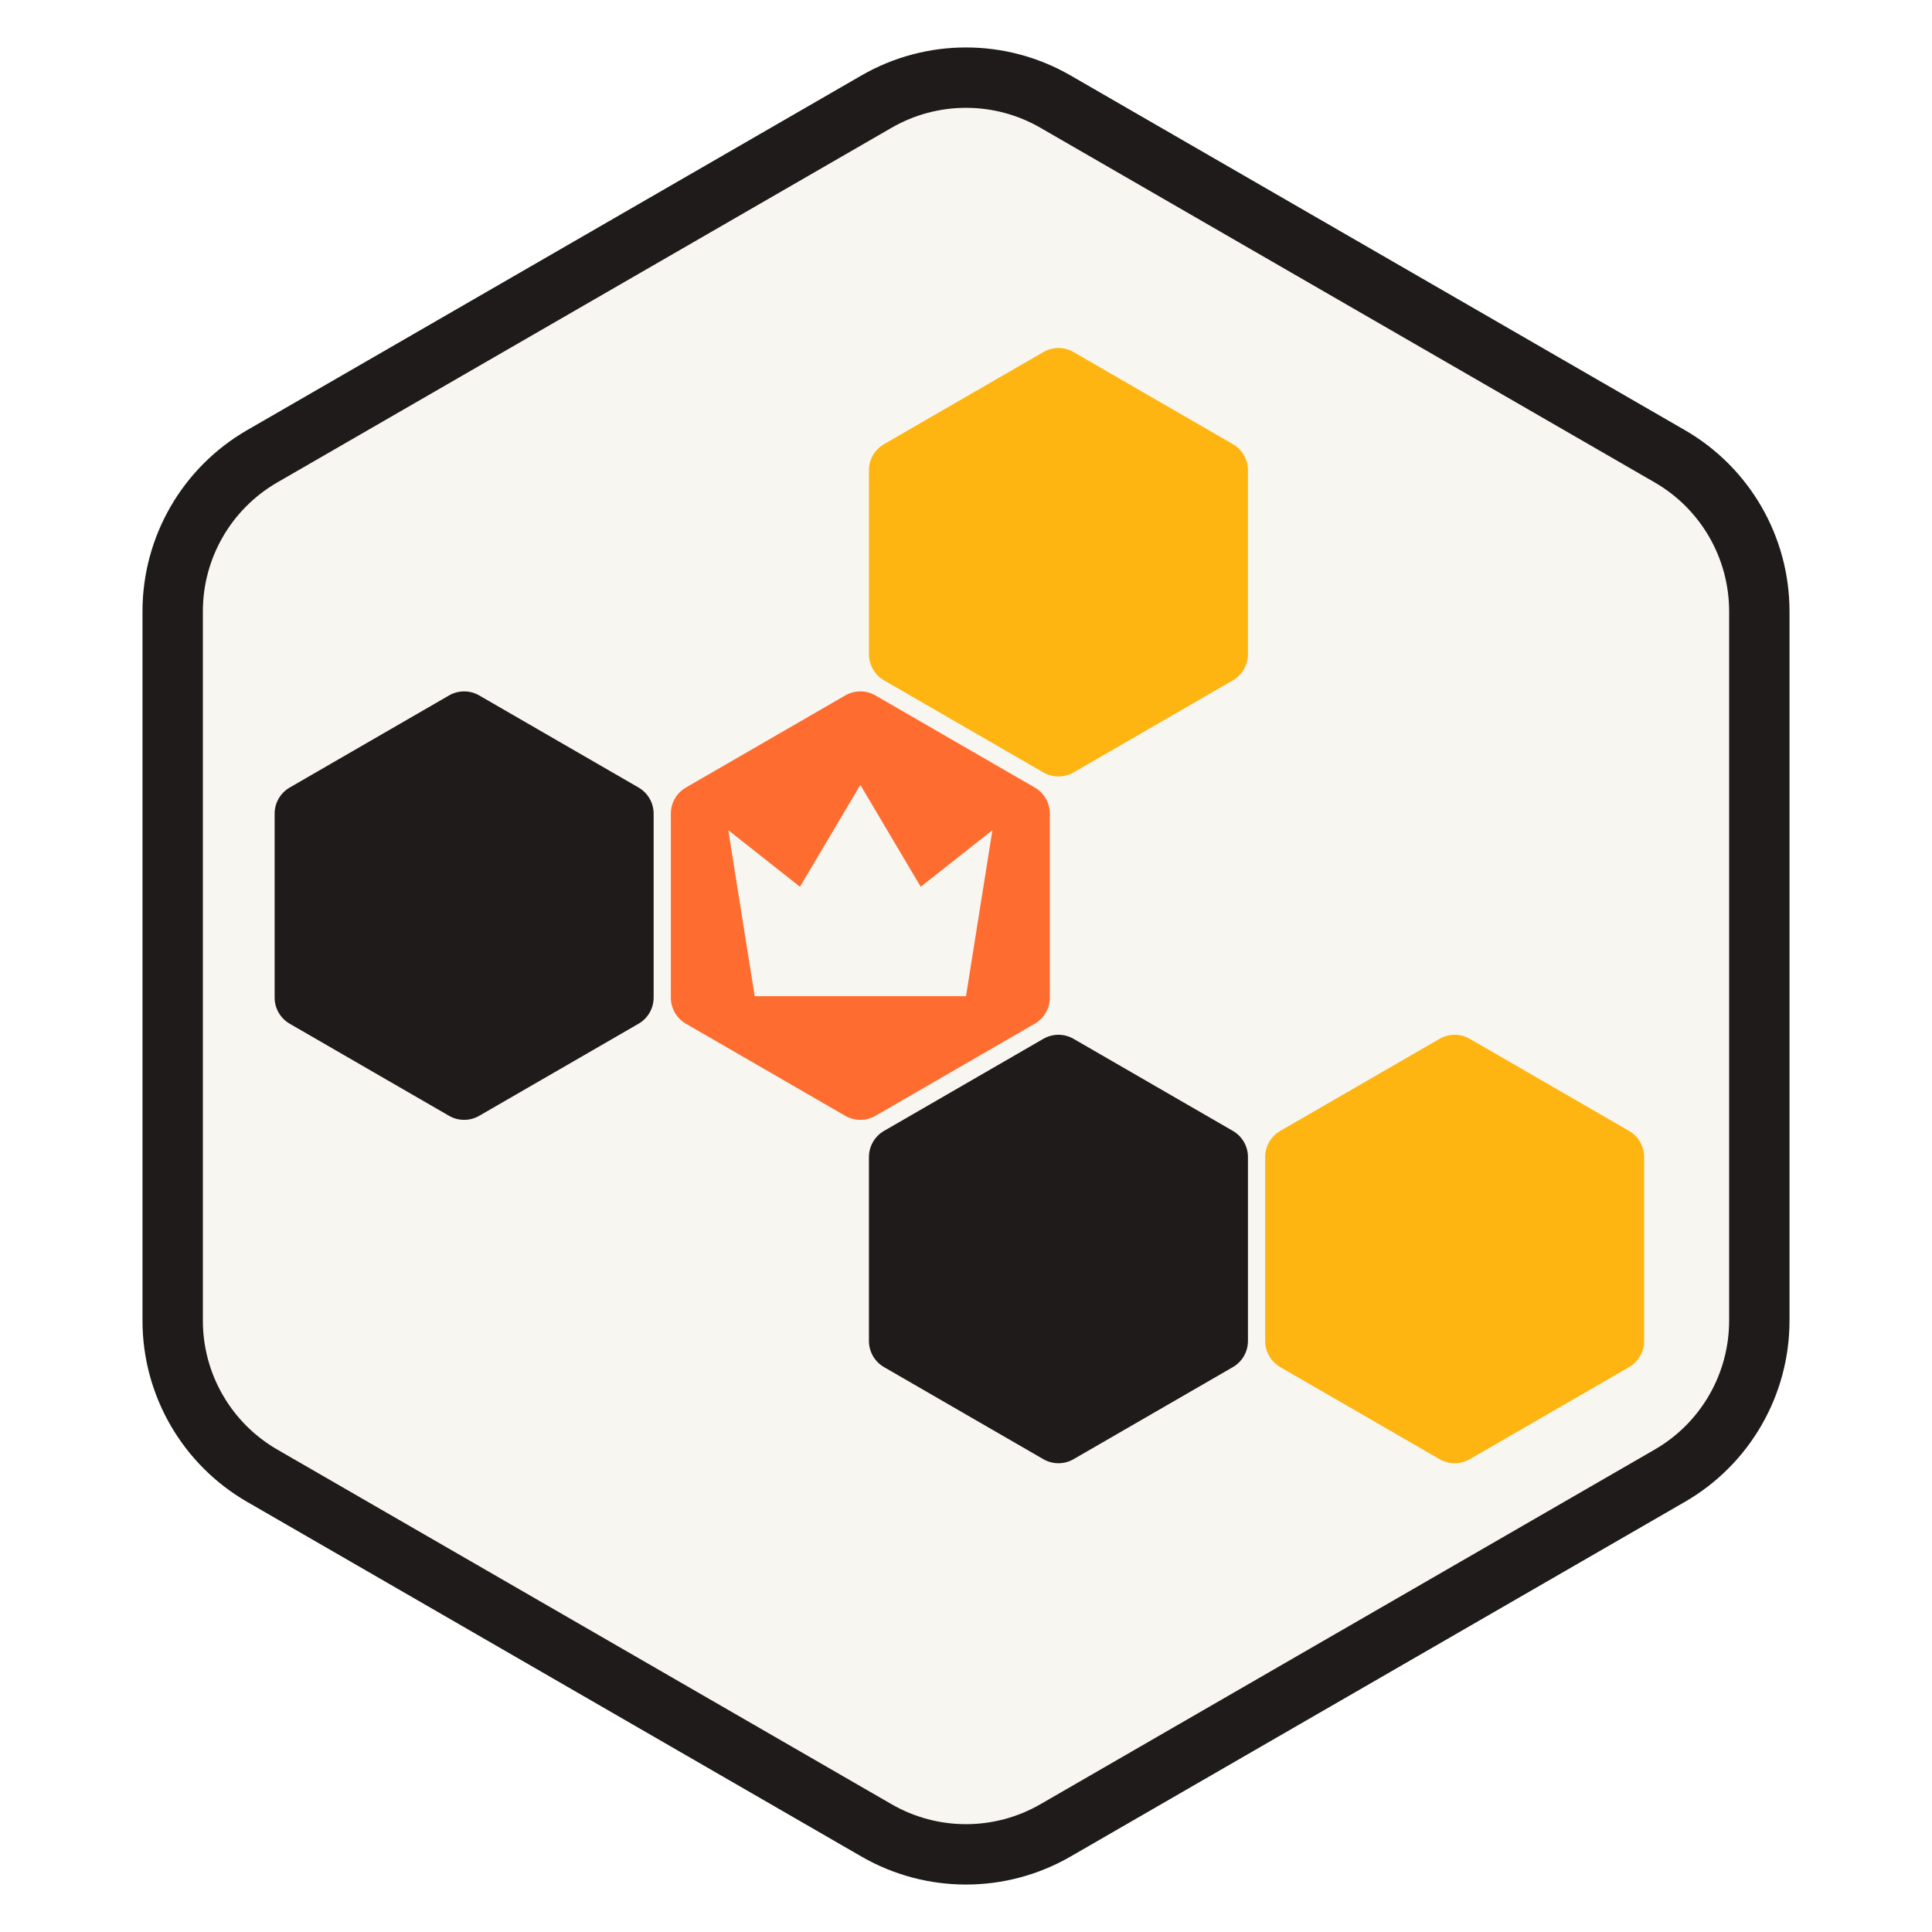
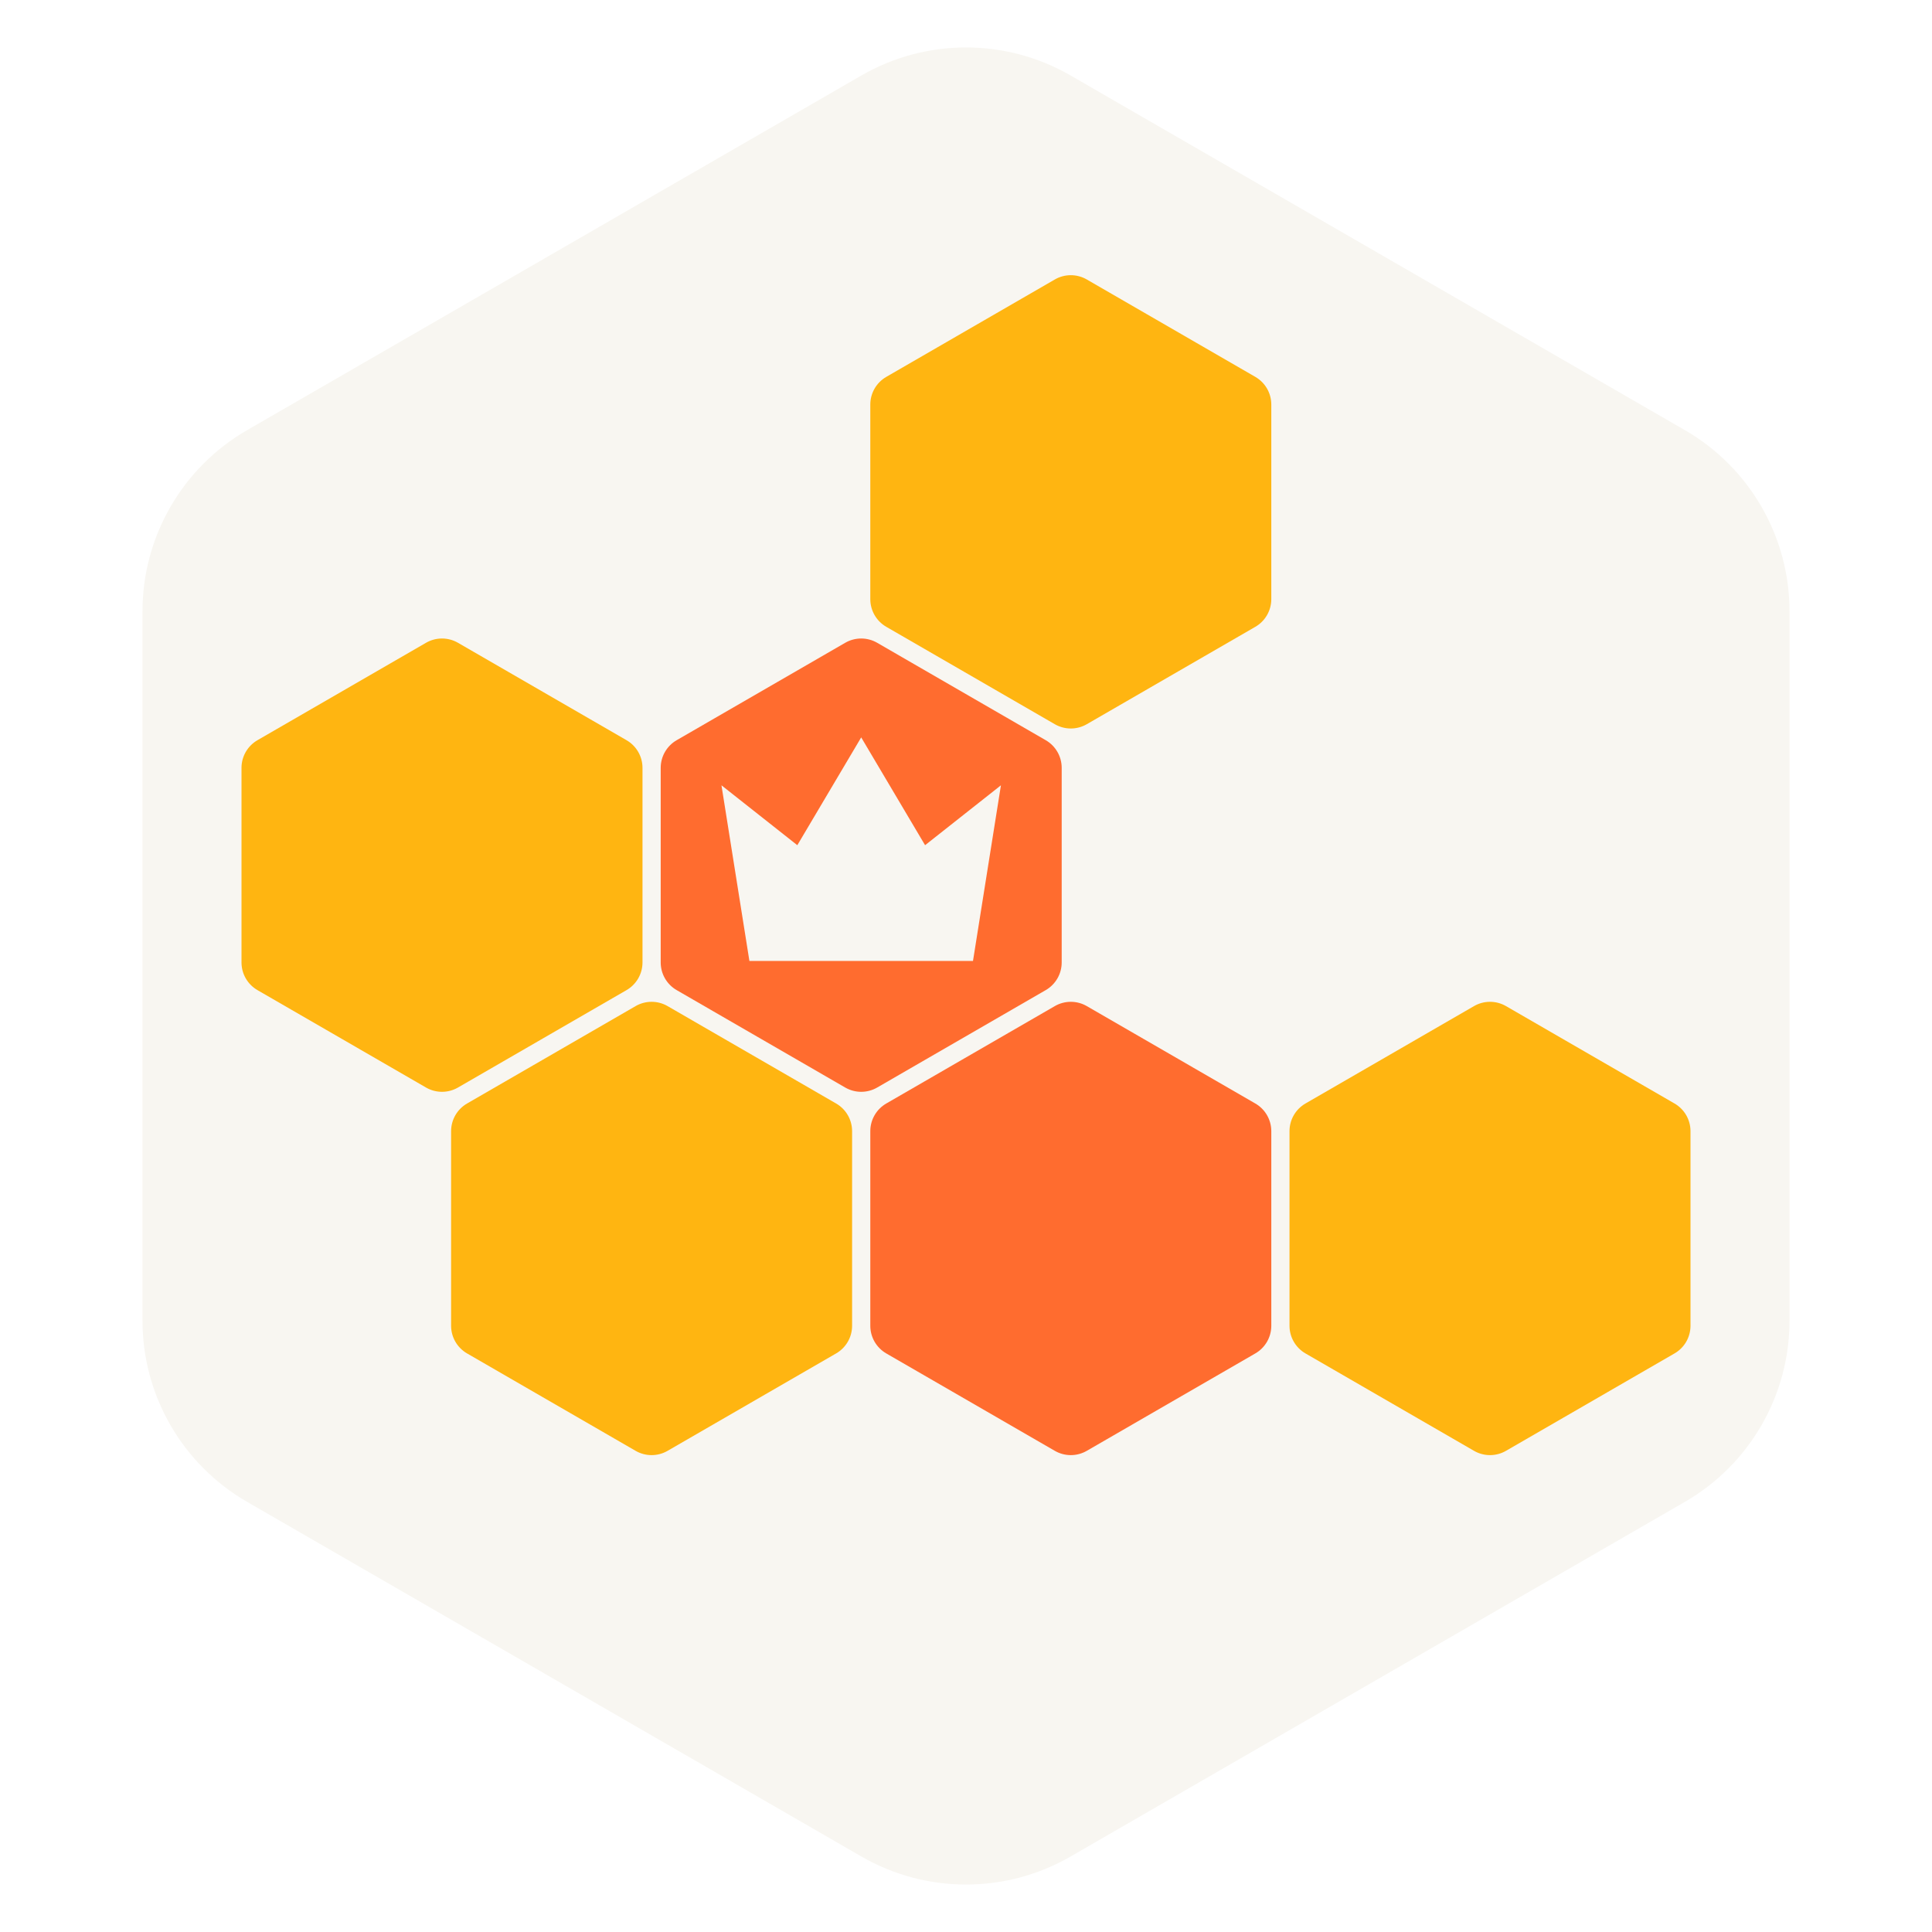
<svg xmlns="http://www.w3.org/2000/svg" width="256" height="256" viewBox="0 0 256 256" role="img" aria-labelledby="hive-title hive-desc">
-   <path id="hive-paper" d="M180.56 36.964L221.259 60.462A23.72 23.72 0 0 1 233.119 81.004L233.119 174.996A23.72 23.72 0 0 1 221.259 195.538L139.86 242.534A23.72 23.72 0 0 1 116.14 242.534L34.741 195.538A23.72 23.72 0 0 1 22.881 174.996L22.881 81.004A23.72 23.72 0 0 1 34.741 60.462L116.14 13.466A23.72 23.72 0 0 1 139.86 13.466Z" fill="#F8F6F1" />
+   <path id="hive-paper" d="M182.56 33.5L223.259 56.998A27.72 27.72 0 0 1 237.119 81.004L237.119 174.996A27.72 27.72 0 0 1 223.259 199.002L141.86 245.998A27.72 27.72 0 0 1 114.14 245.998L32.741 199.002A27.72 27.72 0 0 1 18.881 174.996L18.881 81.004A27.72 27.72 0 0 1 32.741 56.998L114.14 10.002A27.72 27.72 0 0 1 141.86 10.002Z" fill="#F8F6F1" />
  <g id="hive-motif">
-     <path d="M63.5 92.15L84.61 104.35C85.846 105.064 86.609 106.382 86.61 107.81L86.61 132.19C86.609 133.618 85.846 134.936 84.61 135.65L63.5 147.85C62.262 148.565 60.738 148.565 59.5 147.85L38.39 135.65C37.154 134.936 36.391 133.618 36.39 132.19L36.39 107.81C36.391 106.382 37.154 105.064 38.39 104.35L59.5 92.15C60.738 91.435 62.262 91.435 63.5 92.15Z" fill="#1E1B1A" />
-     <path d="M142.25 46.65L163.36 58.85C164.596 59.564 165.359 60.882 165.36 62.31L165.36 86.69C165.359 88.118 164.596 89.436 163.36 90.15L142.25 102.35C141.012 103.065 139.488 103.065 138.25 102.35L117.14 90.15C115.904 89.436 115.141 88.118 115.14 86.69L115.14 62.31C115.141 60.882 115.904 59.564 117.14 58.85L138.25 46.65C139.488 45.935 141.012 45.935 142.25 46.65Z" fill="#FFB511" />
-     <path d="M142.25 137.65L163.36 149.85C164.596 150.564 165.359 151.882 165.36 153.31L165.36 177.69C165.359 179.118 164.596 180.436 163.36 181.15L142.25 193.35C141.012 194.065 139.488 194.065 138.25 193.35L117.14 181.15C115.904 180.436 115.141 179.118 115.14 177.69L115.14 153.31C115.141 151.882 115.904 150.564 117.14 149.85L138.25 137.65C139.488 136.935 141.012 136.935 142.25 137.65Z" fill="#1E1B1A" />
-     <path d="M194.75 137.65L215.86 149.85C217.096 150.564 217.859 151.882 217.86 153.31L217.86 177.69C217.859 179.118 217.096 180.436 215.86 181.15L194.75 193.35C193.512 194.065 191.988 194.065 190.75 193.35L169.64 181.15C168.404 180.436 167.641 179.118 167.64 177.69L167.64 153.31C167.641 151.882 168.404 150.564 169.64 149.85L190.75 137.65C191.988 136.935 193.512 136.935 194.75 137.65Z" fill="#FFB511" />
-     <path d="M116 92.15L137.11 104.35C138.346 105.064 139.109 106.382 139.11 107.81L139.11 132.19C139.109 133.618 138.346 134.936 137.11 135.65L116 147.85C114.762 148.565 113.238 148.565 112 147.85L90.89 135.65C89.654 134.936 88.891 133.618 88.89 132.19L88.89 107.81C88.891 106.382 89.654 105.064 90.89 104.35L112 92.15C113.238 91.435 114.762 91.435 116 92.15Z" fill="#FF6C2F" />
-     <path d="M100 132L96.5 110L106 117.5L114 104L122 117.5L131.5 110L128 132Z" fill="#F8F6F1" />
+     <path d="M60.683 85.172L83.018 98.08C84.326 98.835 85.133 100.23 85.134 101.74L85.134 127.535C85.133 129.045 84.326 130.441 83.018 131.196L60.683 144.104C59.374 144.86 57.76 144.86 56.451 144.104L34.116 131.196C32.808 130.441 32.002 129.045 32 127.535L32 101.74C32.002 100.23 32.808 98.835 34.116 98.08L56.451 85.172C57.76 84.416 59.374 84.416 60.683 85.172Z" fill="#FFB511" />
+     <path d="M144.003 37.031L166.338 49.939C167.646 50.695 168.452 52.09 168.454 53.6L168.454 79.395C168.452 80.905 167.646 82.3 166.338 83.056L144.003 95.963C142.693 96.719 141.08 96.719 139.771 95.963L117.436 83.056C116.128 82.3 115.321 80.905 115.32 79.395L115.32 53.6C115.321 52.09 116.128 50.695 117.436 49.939L139.771 37.031C141.08 36.275 142.693 36.275 144.003 37.031Z" fill="#FFB511" />
+     <path d="M88.456 133.312L110.791 146.22C112.099 146.975 112.906 148.37 112.907 149.88L112.907 175.675C112.906 177.186 112.099 178.581 110.791 179.336L88.456 192.244C87.147 193 85.534 193 84.224 192.244L61.889 179.336C60.581 178.581 59.775 177.186 59.773 175.675L59.773 149.88C59.775 148.37 60.581 146.975 61.889 146.22L84.224 133.312C85.534 132.556 87.147 132.556 88.456 133.312Z" fill="#FFB511" />
+     <path d="M144.003 133.312L166.338 146.22C167.646 146.975 168.452 148.37 168.454 149.88L168.454 175.675C168.452 177.186 167.646 178.581 166.338 179.336L144.003 192.244C142.693 193 141.08 193 139.771 192.244L117.436 179.336C116.128 178.581 115.321 177.186 115.32 175.675L115.32 149.88C115.321 148.37 116.128 146.975 117.436 146.22L139.771 133.312C141.08 132.556 142.693 132.556 144.003 133.312Z" fill="#FF6C2F" />
+     <path d="M199.549 133.312L221.884 146.22C223.192 146.975 223.998 148.37 224 149.88L224 175.675C223.998 177.186 223.192 178.581 221.884 179.336L199.549 192.244C198.24 193 196.626 193 195.317 192.244L172.982 179.336C171.674 178.581 170.867 177.186 170.866 175.675L170.866 149.88C170.867 148.37 171.674 146.975 172.982 146.22L195.317 133.312C196.626 132.556 198.24 132.556 199.549 133.312Z" fill="#FFB511" />
+     <path d="M116.229 85.172L138.564 98.08C139.872 98.835 140.679 100.23 140.68 101.74L140.68 127.535C140.679 129.045 139.872 130.441 138.564 131.196L116.229 144.104C114.92 144.86 113.307 144.86 111.997 144.104L89.662 131.196C88.354 130.441 87.548 129.045 87.546 127.535L87.546 101.74C87.548 100.23 88.354 98.835 89.662 98.08L111.997 85.172C113.307 84.416 114.92 84.416 116.229 85.172Z" fill="#FF6C2F" />
+     <path d="M99.301 127.334L95.598 104.057L105.649 111.993L114.113 97.709L122.578 111.993L132.629 104.057L128.926 127.334Z" fill="#F8F6F1" />
  </g>
-   <path id="hive-frame" d="M182.56 33.5L223.259 56.998A27.72 27.72 0 0 1 237.119 81.004L237.119 174.996A27.72 27.72 0 0 1 223.259 199.002L141.86 245.998A27.72 27.72 0 0 1 114.14 245.998L32.741 199.002A27.72 27.72 0 0 1 18.881 174.996L18.881 81.004A27.72 27.72 0 0 1 32.741 56.998L114.14 10.002A27.72 27.72 0 0 1 141.86 10.002ZM178.56 40.428L219.259 63.926A19.72 19.72 0 0 1 229.119 81.004L229.119 174.996A19.72 19.72 0 0 1 219.259 192.074L137.86 239.07A19.72 19.72 0 0 1 118.14 239.07L36.741 192.074A19.72 19.72 0 0 1 26.881 174.996L26.881 81.004A19.72 19.72 0 0 1 36.741 63.926L118.14 16.93A19.72 19.72 0 0 1 137.86 16.93Z" fill="#1E1B1A" fill-rule="evenodd" />
</svg>
